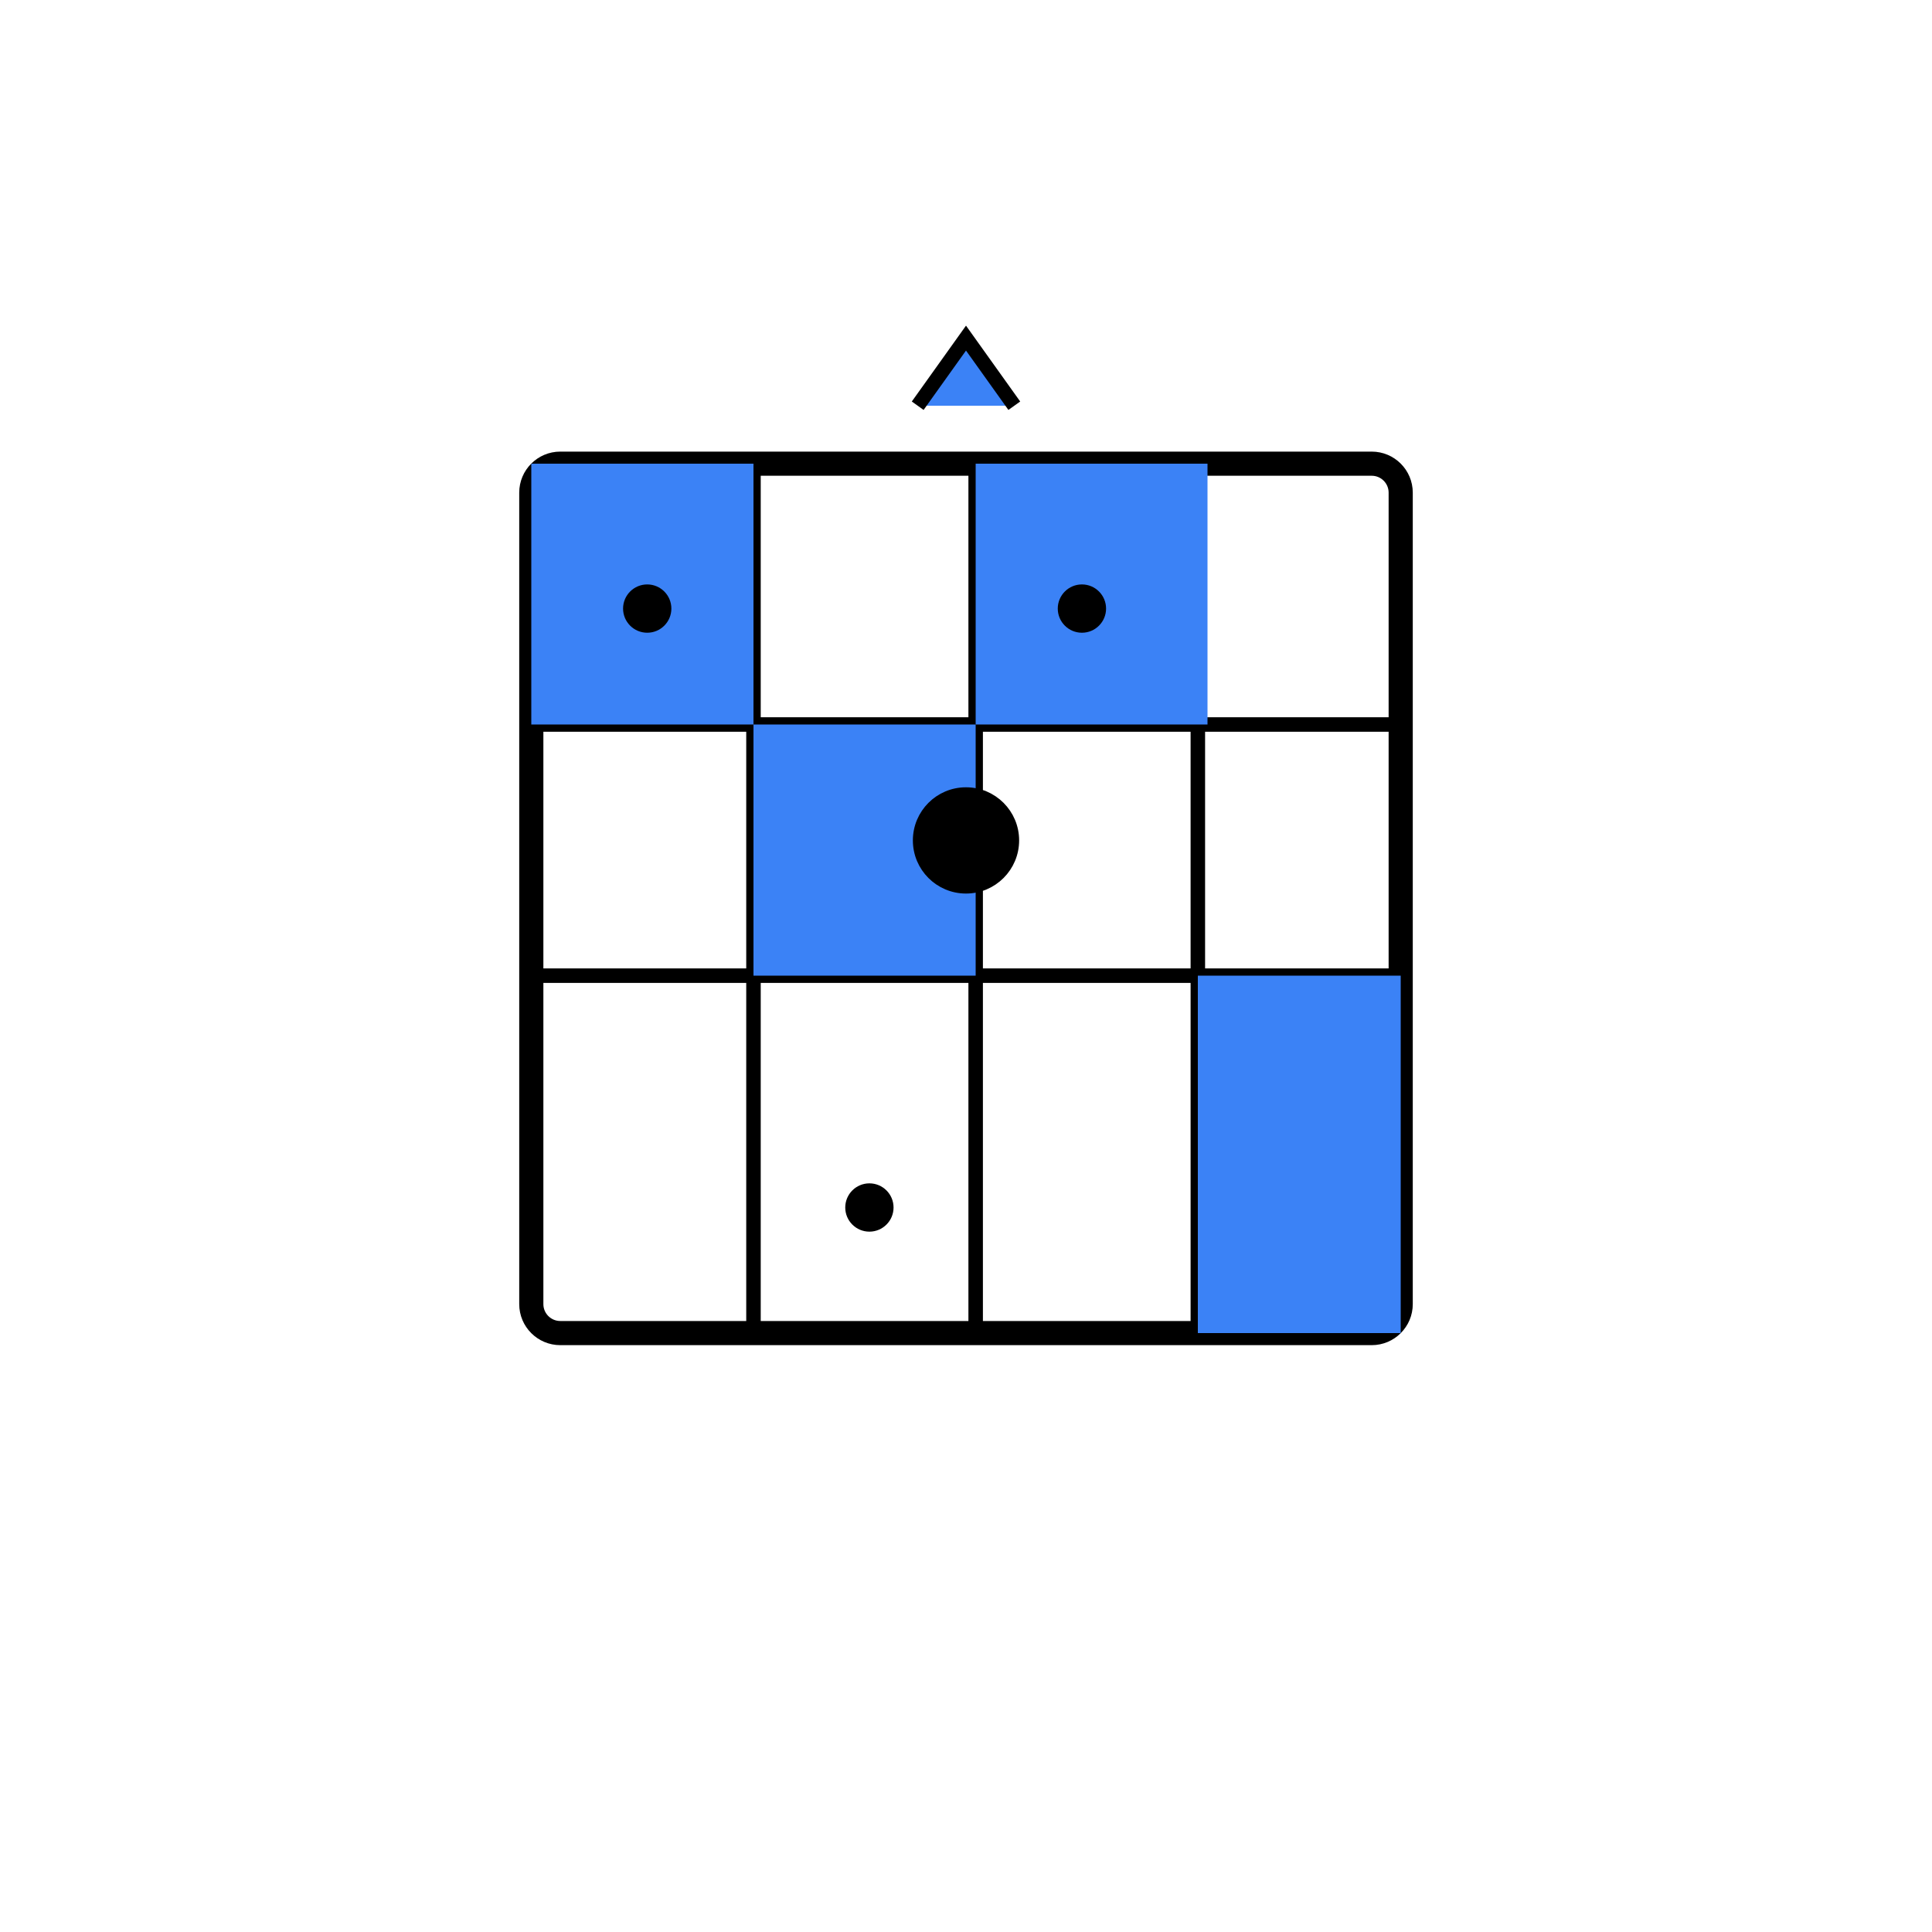
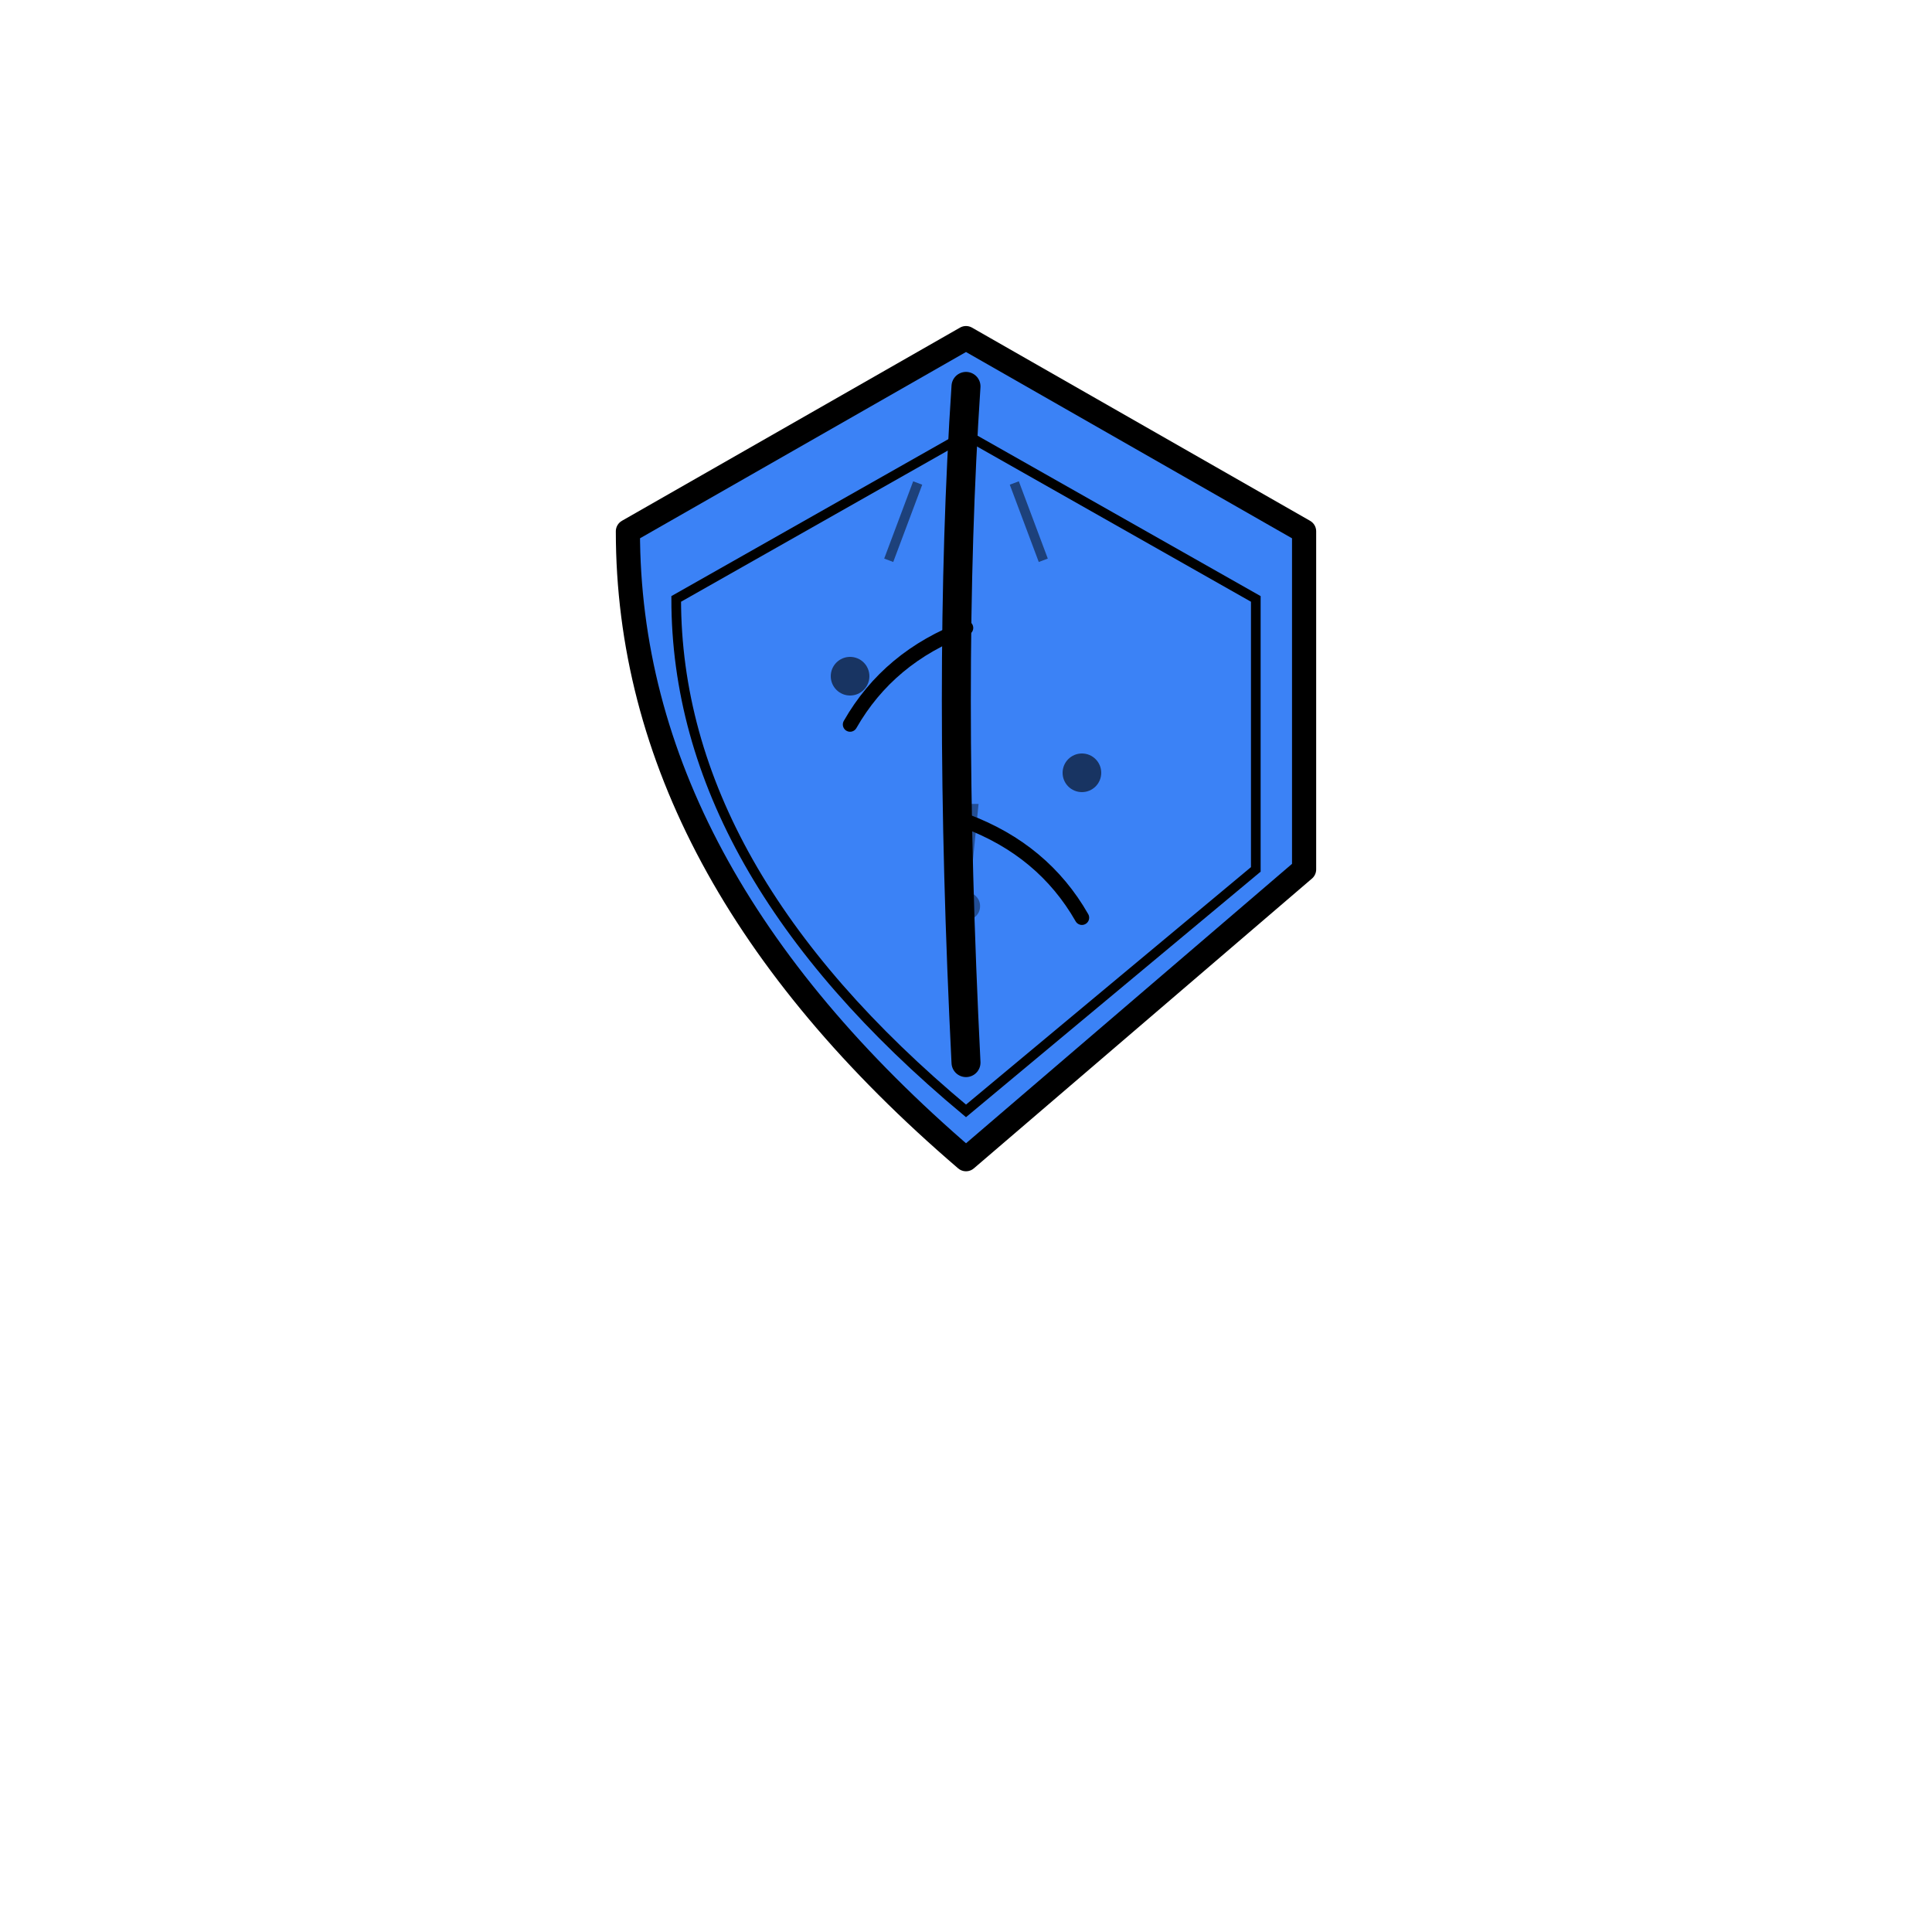
<svg xmlns="http://www.w3.org/2000/svg" viewBox="0 0 200 200">
-   <rect x="55" y="48" width="90" height="90" fill="none" stroke="#000" stroke-width="2.5" rx="3" />
-   <line x1="78" y1="48" x2="78" y2="138" stroke="#000" stroke-width="1.5" />
-   <line x1="101" y1="48" x2="101" y2="138" stroke="#000" stroke-width="1.5" />
-   <line x1="124" y1="48" x2="124" y2="138" stroke="#000" stroke-width="1.5" />
-   <line x1="55" y1="75" x2="145" y2="75" stroke="#000" stroke-width="1.5" />
-   <line x1="55" y1="101" x2="145" y2="101" stroke="#000" stroke-width="1.5" />
-   <rect x="55" y="48" width="23" height="27" fill="#3B82F6" />
-   <rect x="101" y="48" width="24" height="27" fill="#3B82F6" />
-   <rect x="78" y="75" width="23" height="26" fill="#3B82F6" />
-   <rect x="124" y="101" width="21" height="37" fill="#3B82F6" />
-   <circle cx="100" cy="87" r="5" fill="#000" stroke="#000" stroke-width="1" />
-   <circle cx="67" cy="63" r="2.5" fill="#000" />
-   <circle cx="112" cy="63" r="2.5" fill="#000" />
-   <circle cx="90" cy="125" r="2.5" fill="#000" />
-   <path d="M 95 42 L 100 35 L 105 42" fill="#3B82F6" stroke="#000" stroke-width="1.5" />
+   <path d="M 100 35 L 135 55 L 135 90 Q 100 120 100 120 Q 65 90 65 55 Z" fill="#3B82F6" stroke="#000" stroke-width="2.5" stroke-linejoin="round" />
+   <path d="M 100 45 L 130 62 L 130 90 Q 100 115 100 115 Q 70 90 70 62 Z" fill="none" stroke="#000" stroke-width="1" />
+   <path d="M 100 40 Q 98 70 100 110" stroke="#000" stroke-width="3" fill="none" stroke-linecap="round" />
+   <path d="M 100 65 Q 92 68 88 75" stroke="#000" stroke-width="1.5" fill="none" stroke-linecap="round" />
+   <path d="M 100 85 Q 108 88 112 95" stroke="#000" stroke-width="1.5" fill="none" stroke-linecap="round" />
+   <circle cx="88" cy="70" r="2" fill="#000" opacity="0.6" />
+   <circle cx="112" cy="80" r="2" fill="#000" opacity="0.6" />
+   <line x1="95" y1="50" x2="92" y2="58" stroke="#000" stroke-width="1" opacity="0.5" />
+   <line x1="105" y1="50" x2="108" y2="58" stroke="#000" stroke-width="1" opacity="0.5" />
+   <text x="100" y="95" font-size="18" font-weight="bold" fill="#000" text-anchor="middle" opacity="0.4">!</text>
</svg>
